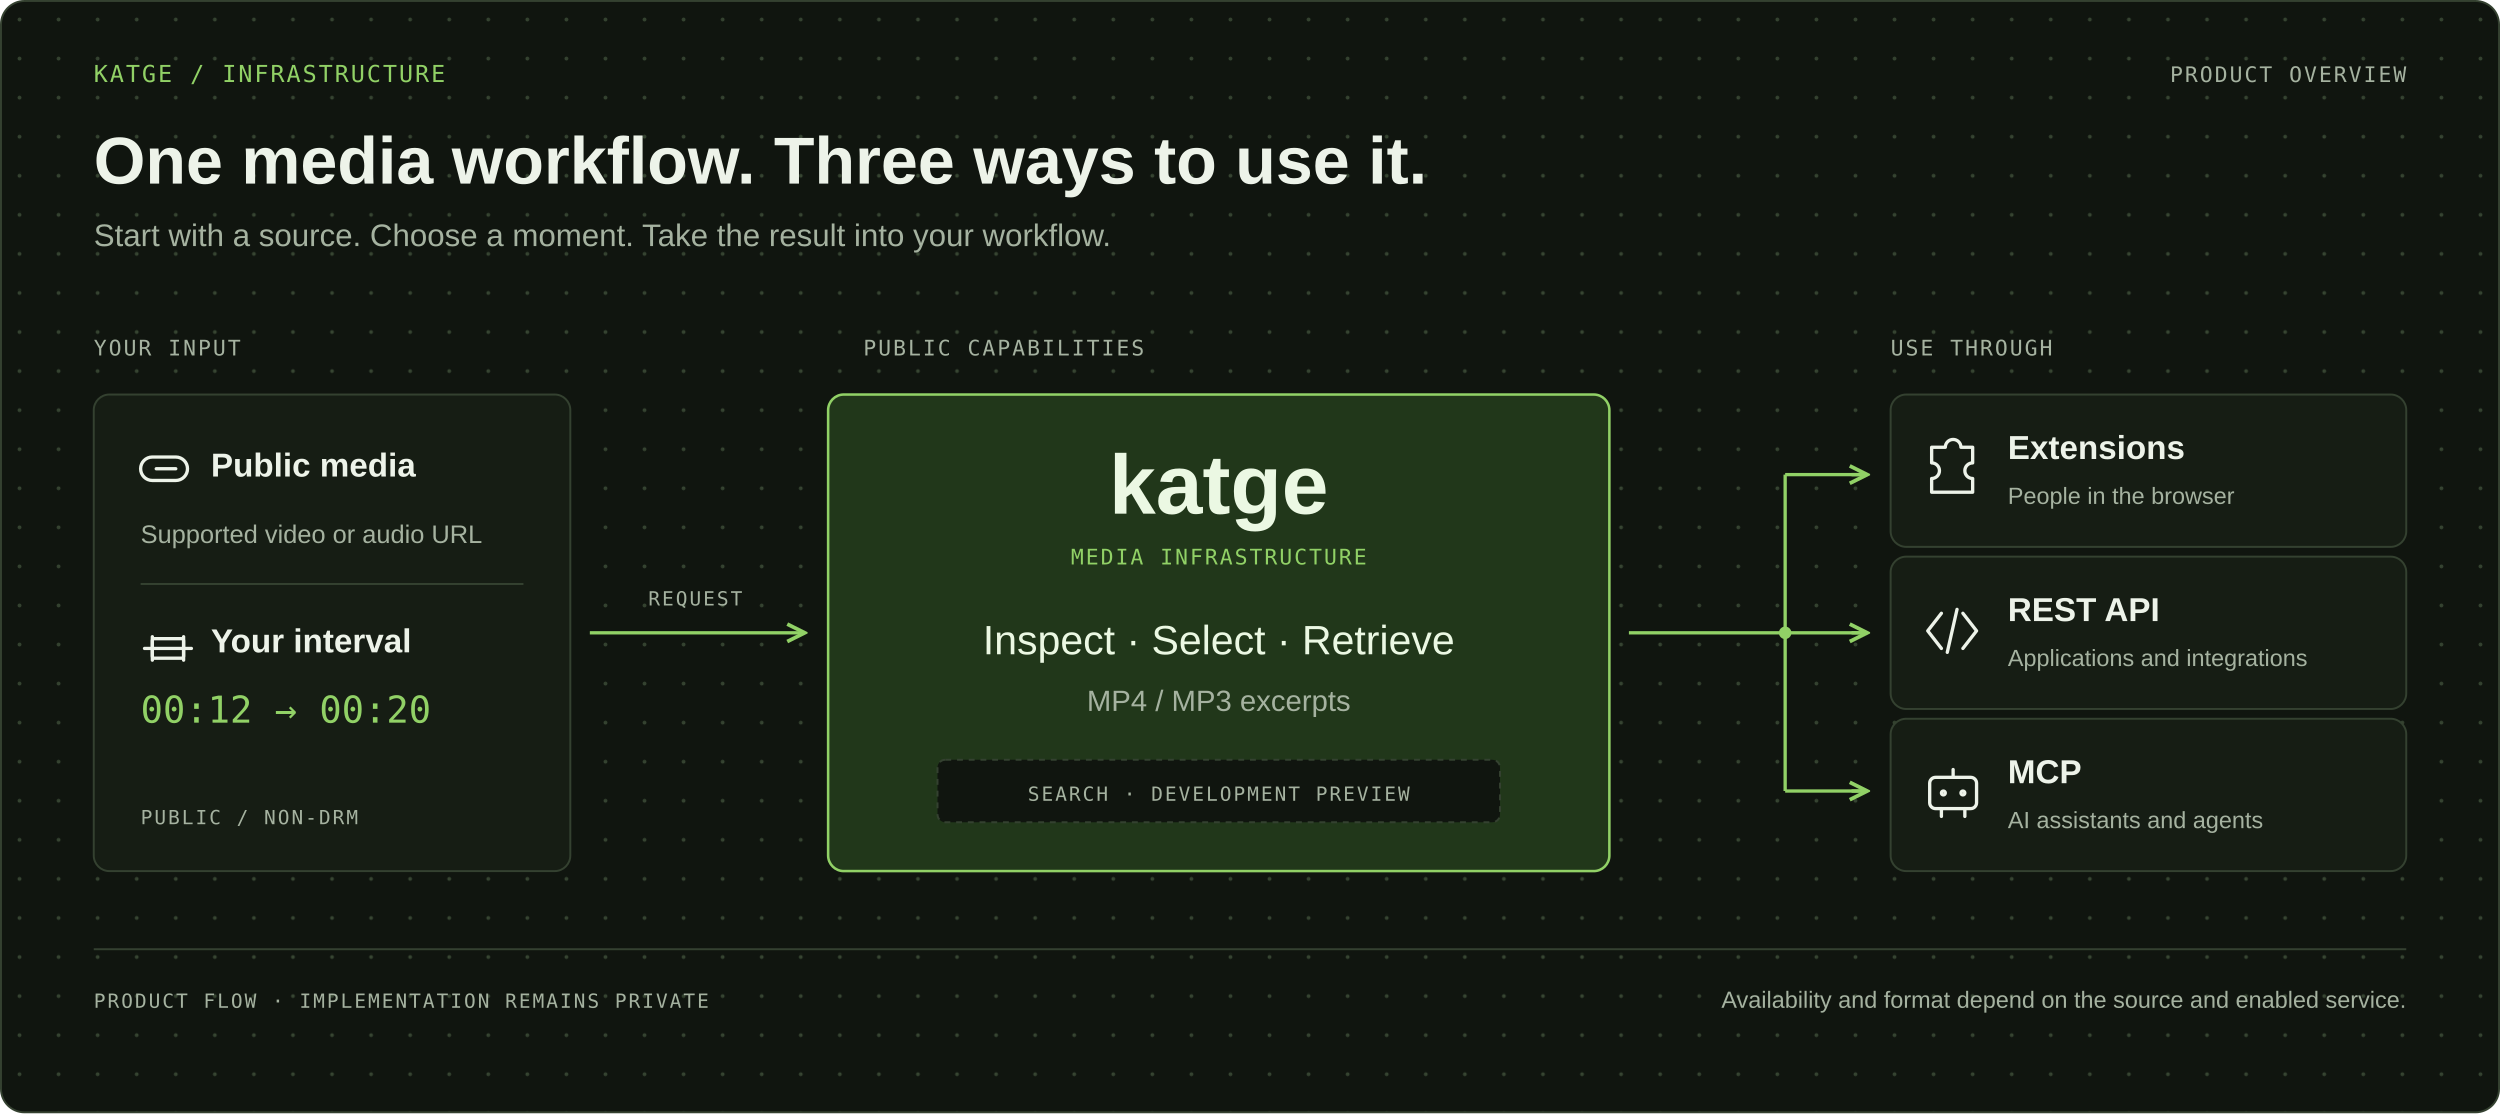
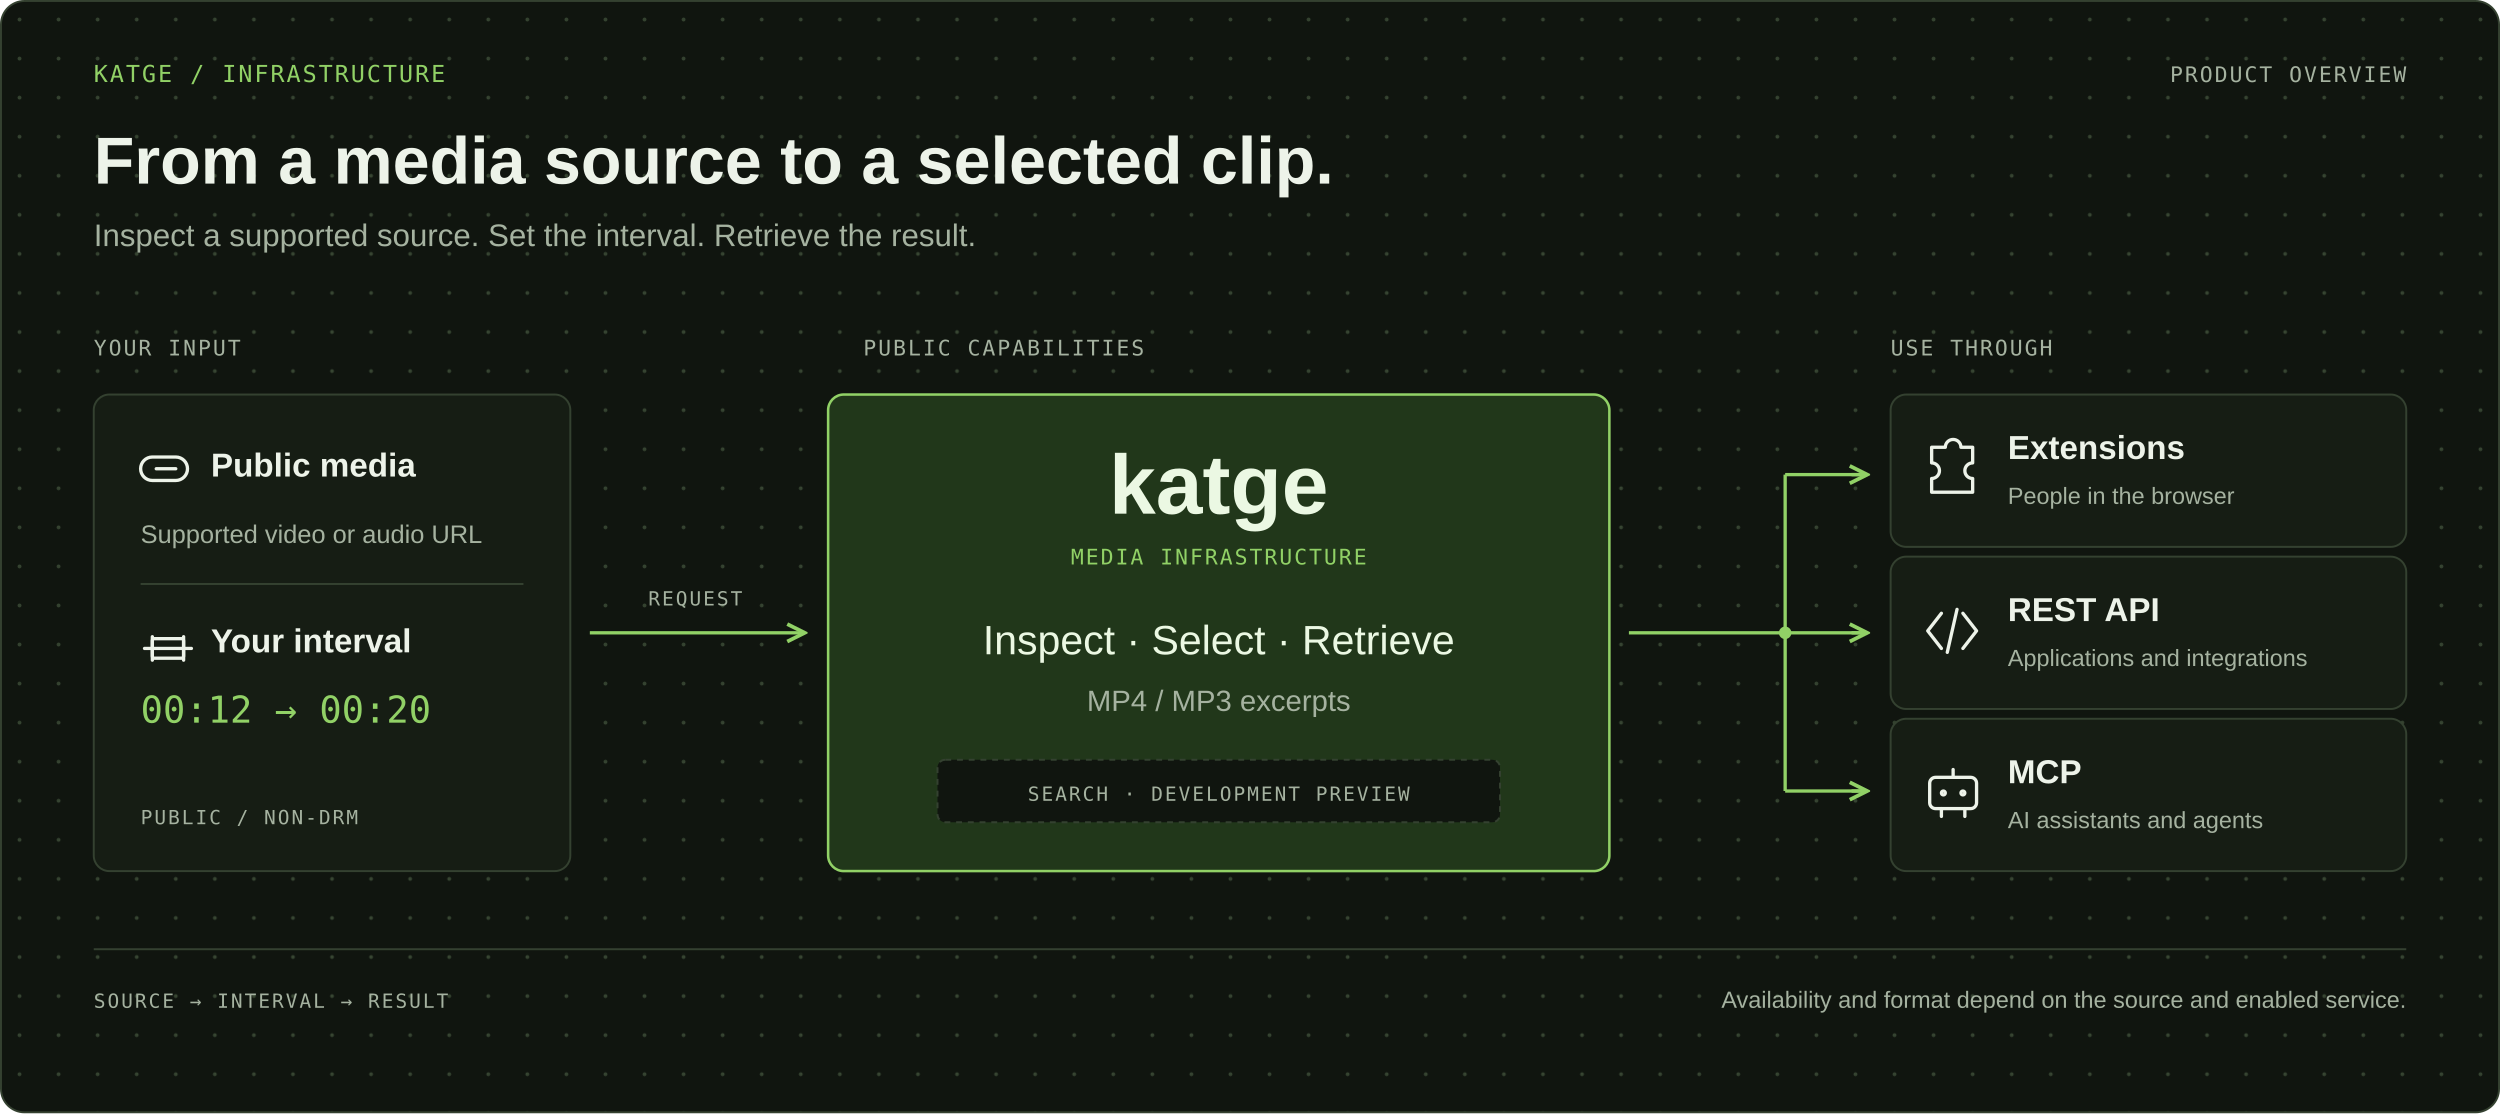
<svg xmlns="http://www.w3.org/2000/svg" width="1280" height="570" viewBox="0 0 1280 570" role="img" aria-labelledby="title desc">
  <defs>
    <pattern id="dots" width="20" height="20" patternUnits="userSpaceOnUse">
      <circle cx="10" cy="10" r="1" fill="#78966c" opacity=".35" />
    </pattern>
    <marker id="arrow" viewBox="0 0 8 8" refX="7" refY="4" markerWidth="7" markerHeight="7" orient="auto-start-reverse">
      <path d="M1 1 7 4 1 7" fill="none" stroke="#91d166" stroke-width="1.3" />
    </marker>
  </defs>
  <rect x=".5" y=".5" width="1279" height="569" rx="12" fill="#10150f" stroke="#344130" />
  <rect x="1" y="1" width="1278" height="568" rx="12" fill="url(#dots)" />
  <g font-family="Segoe UI, Arial, sans-serif">
    <text x="48" y="42" font-size="12" fill="#91d166" font-family="Consolas, monospace" letter-spacing="1">KATGE / INFRASTRUCTURE</text>
    <text x="1232" y="42" font-size="11" fill="#a5b2a0" font-family="Consolas, monospace" letter-spacing="1" text-anchor="end">PRODUCT OVERVIEW</text>
-     <text x="48" y="94" font-size="34" fill="#edf3e9" font-weight="650">One media workflow. Three ways to use it.</text>
-     <text x="48" y="126" font-size="16" fill="#a5b2a0">Start with a source. Choose a moment. Take the result into your workflow.</text>
+     <text x="48" y="94" font-size="34" fill="#edf3e9" font-weight="650">From a media source to a selected clip.</text>
+     <text x="48" y="126" font-size="16" fill="#a5b2a0">Inspect a supported source. Set the interval. Retrieve the result.</text>
    <text x="48" y="182" font-size="11" fill="#a5b2a0" font-family="Consolas, monospace" letter-spacing="1">YOUR INPUT</text>
    <text x="442" y="182" font-size="11" fill="#a5b2a0" font-family="Consolas, monospace" letter-spacing="1">PUBLIC CAPABILITIES</text>
    <text x="968" y="182" font-size="11" fill="#a5b2a0" font-family="Consolas, monospace" letter-spacing="1">USE THROUGH</text>
    <rect x="48" y="202" width="244" height="244" rx="8" fill="#161d14" stroke="#344130" />
    <g transform="translate(72 227)" fill="none" stroke="#edf3e9" stroke-width="1.7" stroke-linecap="round" stroke-linejoin="round">
      <path d="M11 7h7a6 6 0 0 1 0 12h-5M13 19H6A6 6 0 0 1 6 7h5M8 13h10" />
    </g>
    <text x="108" y="244" font-size="17" fill="#edf3e9" font-weight="600">Public media</text>
    <text x="72" y="278" font-size="13" fill="#a5b2a0">Supported video or audio URL</text>
    <path d="M72 299H268" stroke="#344130" />
    <g transform="translate(72 318)" fill="none" stroke="#edf3e9" stroke-width="1.7" stroke-linecap="round" stroke-linejoin="round">
      <path d="M2 14h24M6 8v12M22 8v12" />
      <rect x="6" y="9" width="16" height="10" rx="1" />
    </g>
    <text x="108" y="334" font-size="17" fill="#edf3e9" font-weight="600">Your interval</text>
    <text x="72" y="370" font-size="19" fill="#91d166" font-family="Consolas, monospace">00:12 → 00:20</text>
    <text x="72" y="422" font-size="10" fill="#a5b2a0" font-family="Consolas, monospace" letter-spacing="1">PUBLIC / NON-DRM</text>
    <path d="M302 324H412" fill="none" stroke="#91d166" stroke-width="1.7" marker-end="url(#arrow)" />
    <text x="356" y="310" font-size="10" fill="#a5b2a0" font-family="Consolas, monospace" letter-spacing="1" text-anchor="middle">REQUEST</text>
    <rect x="424" y="202" width="400" height="244" rx="8" fill="#21371a" stroke="#91d166" stroke-width="1.3" />
    <text x="624" y="263" font-size="43" fill="#ebf8e3" font-weight="700" text-anchor="middle">katge</text>
    <text x="624" y="289" font-size="11" fill="#91d166" font-family="Consolas, monospace" letter-spacing="1" text-anchor="middle">MEDIA INFRASTRUCTURE</text>
    <text x="624" y="335" font-size="21" fill="#ebf8e3" font-weight="500" text-anchor="middle">Inspect  ·  Select  ·  Retrieve</text>
    <text x="624" y="364" font-size="15" fill="#a5b2a0" text-anchor="middle">MP4 / MP3 excerpts</text>
    <rect x="480" y="389" width="288" height="32" rx="4" fill="#10150f" stroke="#344130" stroke-dasharray="3 3" />
    <text x="624" y="410" font-size="10" fill="#a5b2a0" font-family="Consolas, monospace" letter-spacing="1" text-anchor="middle">SEARCH · DEVELOPMENT PREVIEW</text>
    <path d="M834 324H914M914 243V405M914 243H956M914 324H956M914 405H956" fill="none" stroke="#91d166" stroke-width="1.7" />
    <path d="M948 243H956" fill="none" stroke="#91d166" stroke-width="1.7" marker-end="url(#arrow)" />
    <path d="M948 324H956" fill="none" stroke="#91d166" stroke-width="1.7" marker-end="url(#arrow)" />
    <path d="M948 405H956" fill="none" stroke="#91d166" stroke-width="1.7" marker-end="url(#arrow)" />
    <circle cx="914" cy="324" r="3.2" fill="#91d166" />
    <rect x="968" y="202" width="264" height="78" rx="8" fill="#161d14" stroke="#344130" />
    <g transform="translate(986 227)" fill="none" stroke="#edf3e9" stroke-width="1.7" stroke-linecap="round" stroke-linejoin="round">
      <path d="M3 2h7a4 4 0 1 1 8 0h6v8a4 4 0 1 0 0 8v7H3v-7a4 4 0 1 0 0-8z" />
    </g>
    <text x="1028" y="235" font-size="17" fill="#edf3e9" font-weight="600">Extensions</text>
    <text x="1028" y="258" font-size="12" fill="#a5b2a0">People in the browser</text>
    <rect x="968" y="285" width="264" height="78" rx="8" fill="#161d14" stroke="#344130" />
    <g transform="translate(986 310)" fill="none" stroke="#edf3e9" stroke-width="1.7" stroke-linecap="round" stroke-linejoin="round">
      <path d="m8 4-7 9 7 9M19 4l7 9-7 9M16 2l-5 22" />
    </g>
    <text x="1028" y="318" font-size="17" fill="#edf3e9" font-weight="600">REST API</text>
    <text x="1028" y="341" font-size="12" fill="#a5b2a0">Applications and integrations</text>
    <rect x="968" y="368" width="264" height="78" rx="8" fill="#161d14" stroke="#344130" />
    <g transform="translate(986 393)" fill="none" stroke="#edf3e9" stroke-width="1.7" stroke-linecap="round" stroke-linejoin="round">
      <rect x="2" y="5" width="24" height="16" rx="3" />
      <path d="M14 1v4M8 25v-4M20 25v-4" />
      <circle cx="9" cy="13" r="1" />
      <circle cx="19" cy="13" r="1" />
    </g>
    <text x="1028" y="401" font-size="17" fill="#edf3e9" font-weight="600">MCP</text>
    <text x="1028" y="424" font-size="12" fill="#a5b2a0">AI assistants and agents</text>
    <path d="M48 486H1232" stroke="#344130" />
-     <text x="48" y="516" font-size="10" fill="#a5b2a0" font-family="Consolas, monospace" letter-spacing="1">PRODUCT FLOW · IMPLEMENTATION REMAINS PRIVATE</text>
+     <text x="48" y="516" font-size="10" fill="#a5b2a0" font-family="Consolas, monospace" letter-spacing="1">SOURCE → INTERVAL → RESULT</text>
    <text x="1232" y="516" font-size="12" fill="#a5b2a0" text-anchor="end">Availability and format depend on the source and enabled service.</text>
  </g>
</svg>
